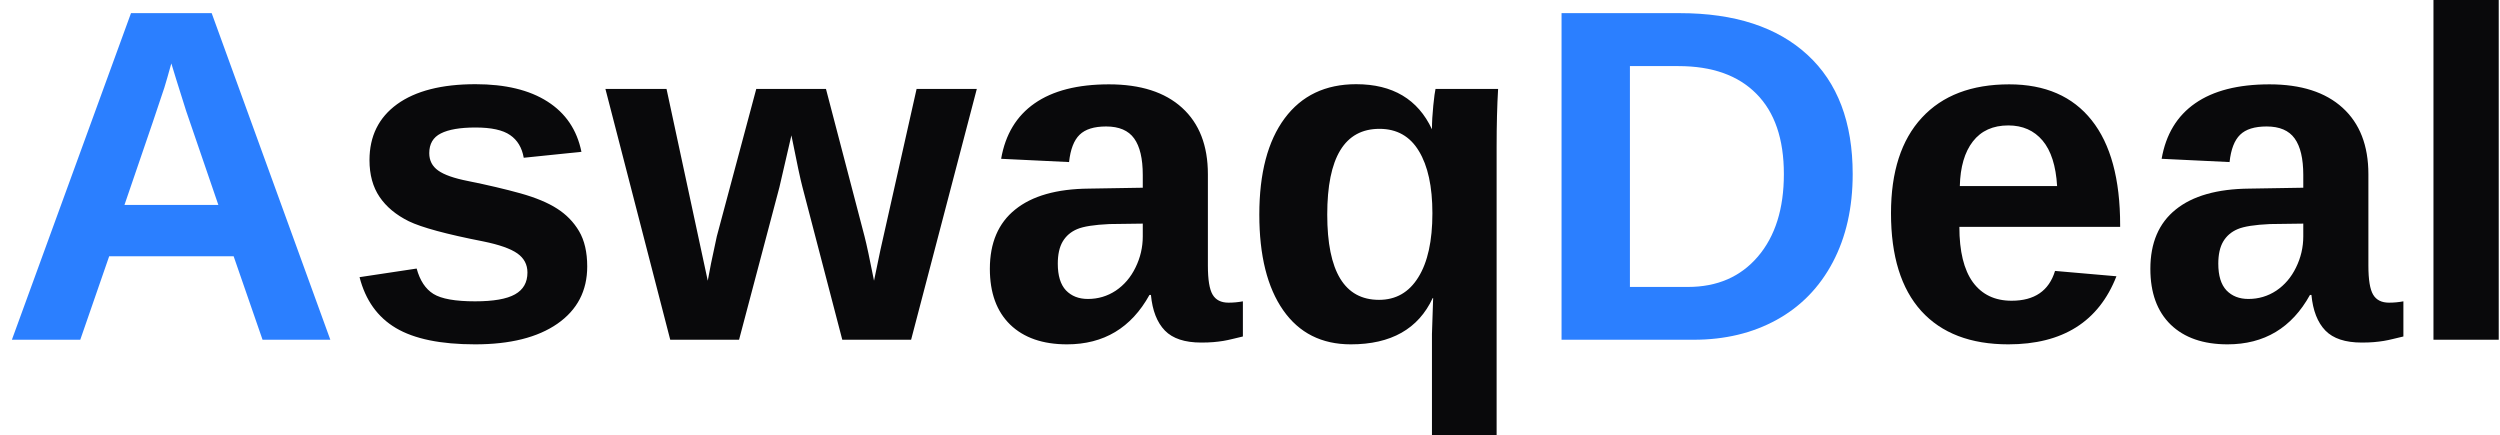
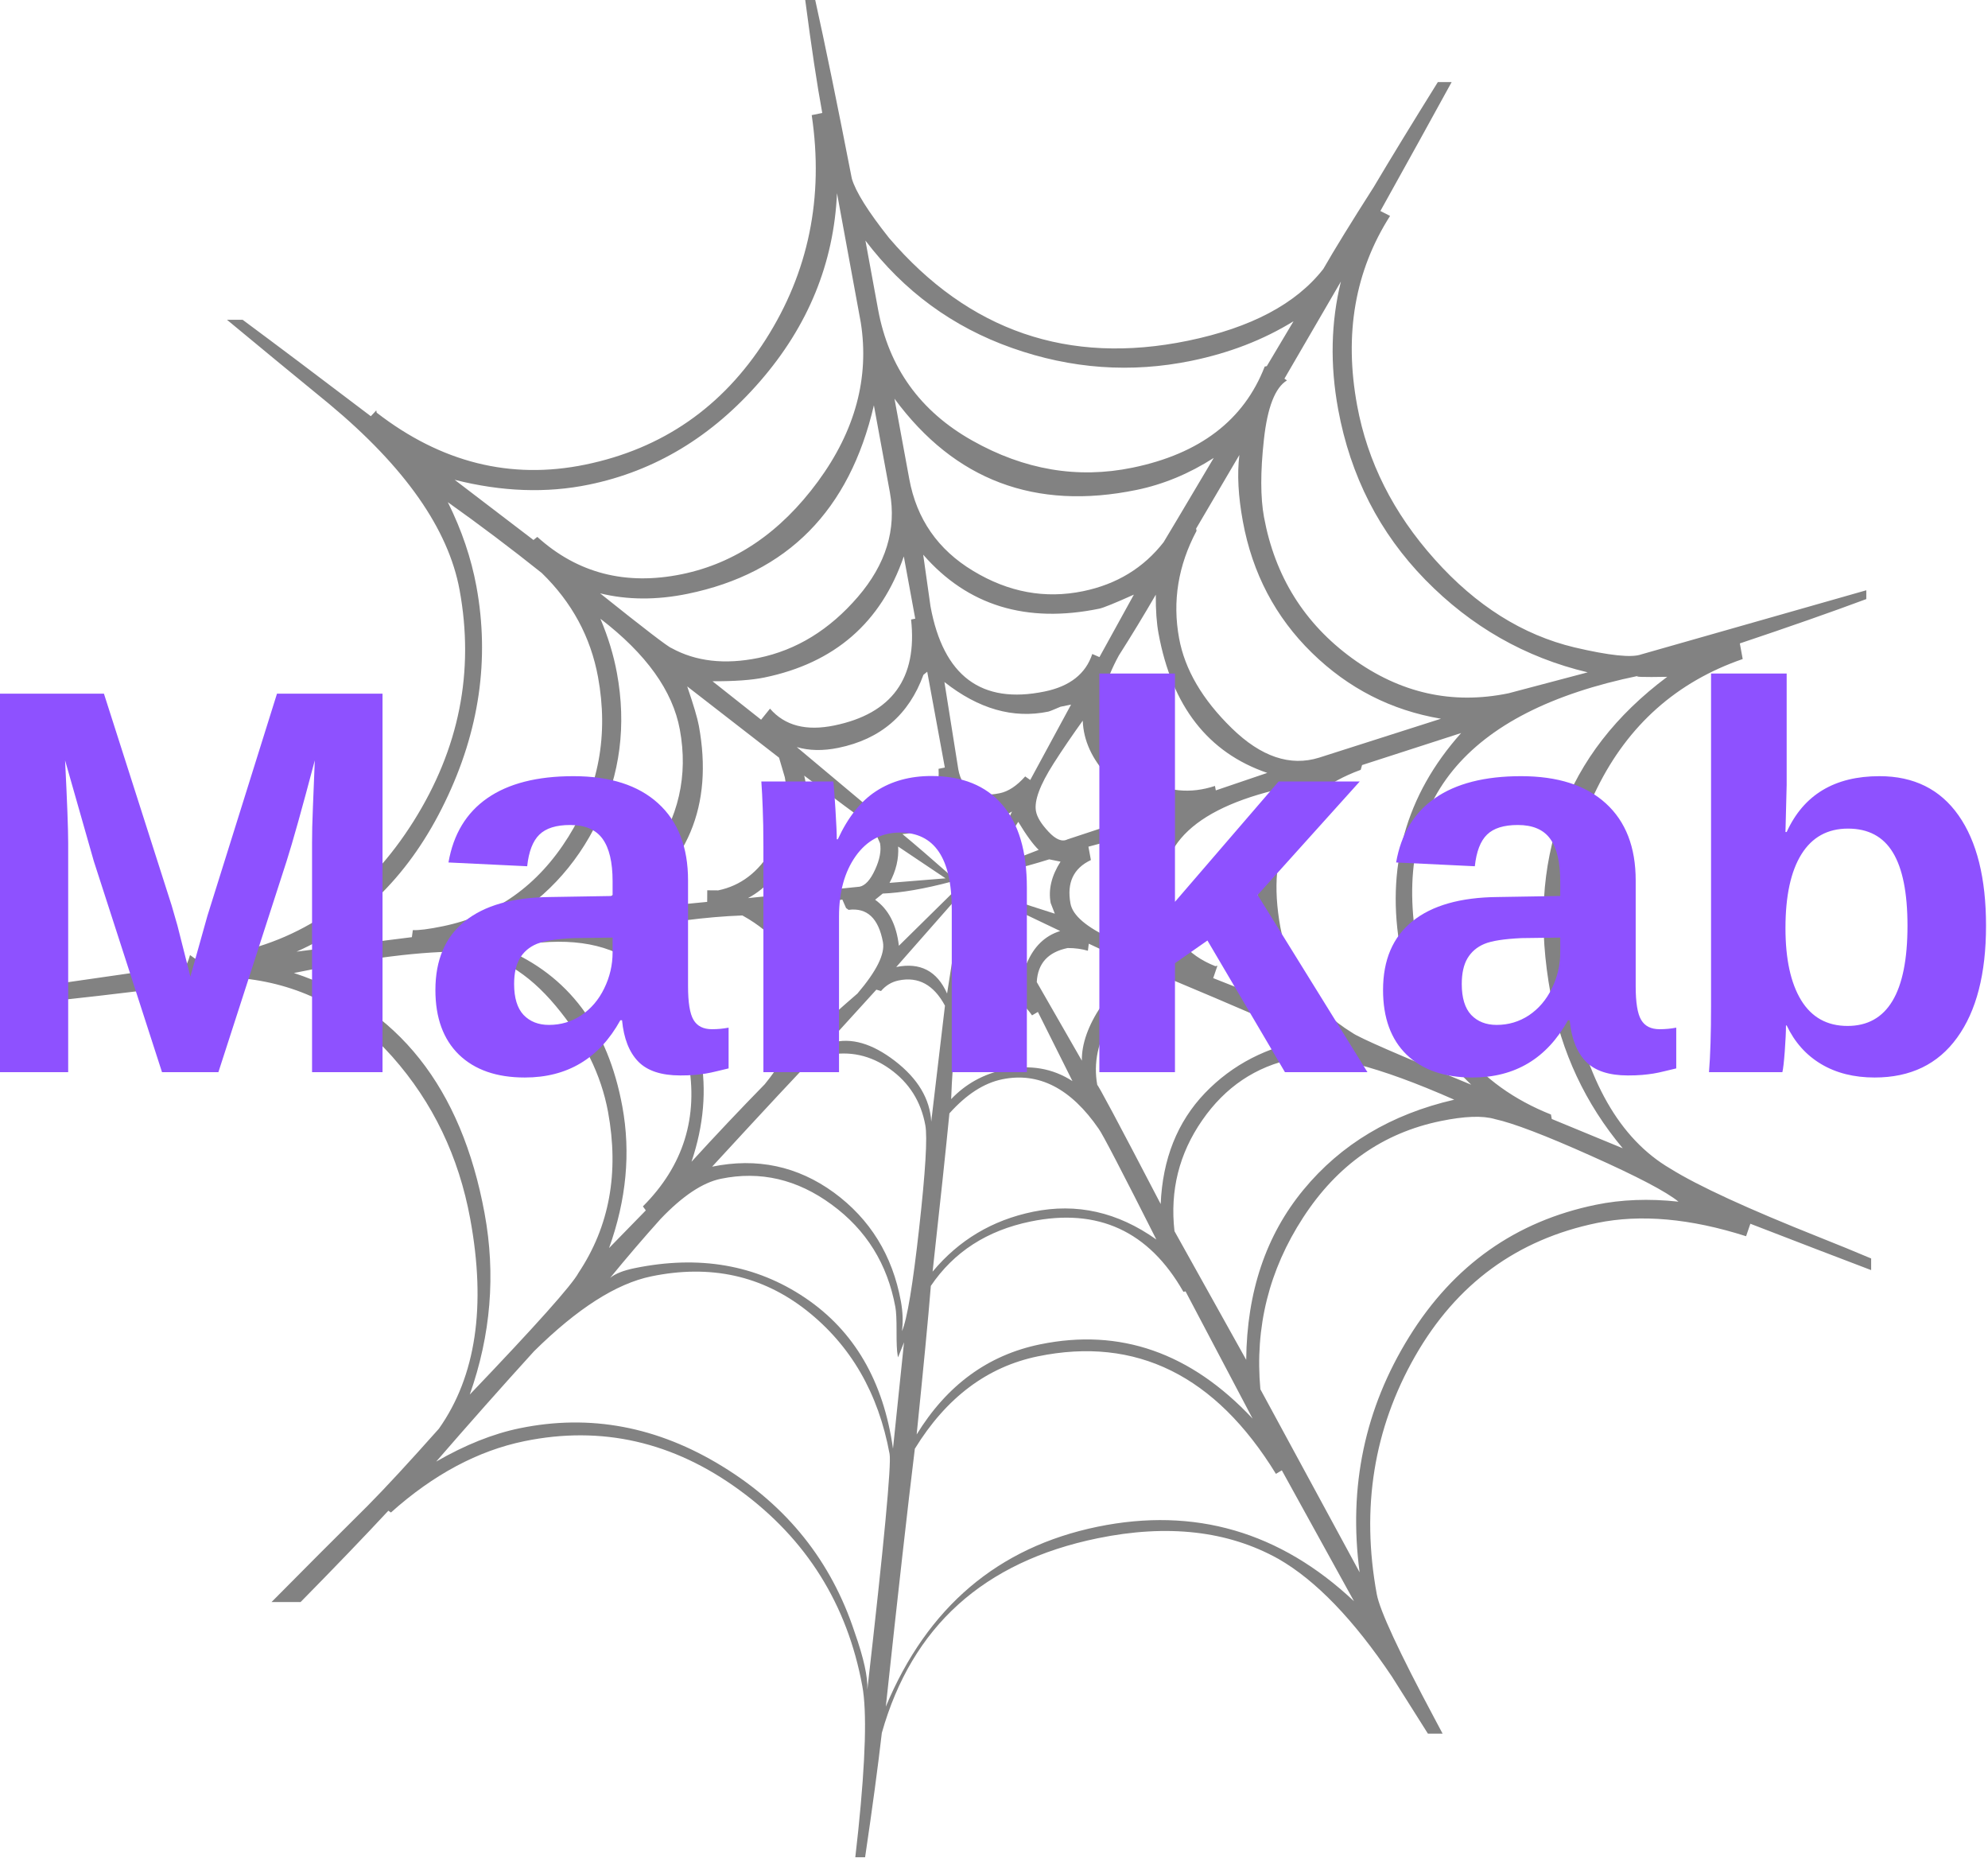
- <svg xmlns="http://www.w3.org/2000/svg" width="100%" height="100%" viewBox="0 0 3335 579" version="1.1" xml:space="preserve" style="fill-rule:evenodd;clip-rule:evenodd;stroke-linejoin:round;stroke-miterlimit:2;">
-   <g transform="matrix(1,0,0,1,-1030.7,-608.104)">
-     <g transform="matrix(1,0,0,1,0,2726)">
-       <g transform="matrix(12.6627,0,0,12.6627,-16230.3,-14583.5)">
-         <text x="1363.14px" y="1020.23px" style="font-family:'Arial-BoldMT', 'Arial', sans-serif;font-weight:700;font-size:50px;fill:rgb(43,127,255);">A</text>
-         <text x="1399.25px" y="1020.23px" style="font-family:'Arial-BoldMT', 'Arial', sans-serif;font-weight:700;font-size:50px;fill:rgb(9,9,11);">swaq</text>
-         <text x="1524.3px" y="1020.23px" style="font-family:'Arial-BoldMT', 'Arial', sans-serif;font-weight:700;font-size:50px;fill:rgb(43,127,255);">D</text>
-         <g transform="matrix(50,0,0,50,1629.91,1020.23)">
+ <svg xmlns="http://www.w3.org/2000/svg" width="100%" height="100%" viewBox="0 0 2729 2549" version="1.1" xml:space="preserve" style="fill-rule:evenodd;clip-rule:evenodd;stroke-linejoin:round;stroke-miterlimit:2;">
+   <g transform="matrix(1,0,0,1,-2837.84,-64.4196)">
+     <g transform="matrix(1.32099,0,0,0.894205,5739,292.405)">
+       <g transform="matrix(7.09418,0,0,11.0777,-2181.37,-336.247)">
+         <path d="M264.436,178.768C253.954,174.821 246.664,171.656 242.573,169.243C235.153,165.131 230.256,157.015 227.895,144.88C225.938,134.798 227.249,125.344 231.839,116.569C236.424,107.772 243.545,101.795 253.184,98.647L252.764,96.483C260.006,94.186 266.182,92.14 271.289,90.34L271.289,89.12L238.323,98.004C236.922,98.492 233.659,98.167 228.531,97.031C220.927,95.305 214.103,91.238 208.059,84.827C202.006,78.435 198.224,71.322 196.703,63.501C194.778,53.615 196.389,44.881 201.529,37.254L200.112,36.571C204.177,29.66 207.656,23.709 210.55,18.709L208.529,18.709C204.724,24.485 201.599,29.326 199.149,33.232C195.83,38.148 193.365,41.94 191.751,44.603C187.768,49.429 181.162,52.749 171.901,54.551C154.414,57.953 139.816,53.208 128.138,40.306C125.071,36.648 123.249,33.898 122.686,32.078C120.587,21.872 118.797,13.625 117.325,7.338L115.862,7.338C116.764,13.872 117.596,19.089 118.357,22.991L116.811,23.288C118.601,34.692 116.355,45.068 110.055,54.402C103.753,63.735 94.944,69.513 83.633,71.712C72.727,73.833 62.545,71.431 53.088,64.514L53.026,64.202L52.229,65.005C44.684,59.585 38.423,55.13 33.45,51.643L31.158,51.643C36.115,55.534 41.105,59.418 46.126,63.305C57.218,72.038 63.588,80.633 65.228,89.064C67.426,100.379 65.176,111.06 58.492,121.121C51.801,131.177 42.894,137.291 31.779,139.449C30.139,139.771 28.366,140 26.476,140.155L25.744,139.659C25.473,140.561 25.254,141.039 25.05,141.08L0,144.49L0,146.58C8.981,145.704 16.463,144.889 22.444,144.142L33.736,142.917C42.243,143.814 49.46,147.436 55.386,153.751C61.306,160.074 65.109,167.561 66.788,176.204C69.15,188.338 67.619,198.028 62.2,205.283C57.776,209.99 54.301,213.54 51.777,215.948C47.022,220.415 42.318,224.863 37.682,229.301L41.94,229.301C47.012,224.425 51.298,220.207 54.798,216.645L55.172,216.896C61.401,211.625 67.922,208.336 74.71,207.014C86.017,204.817 96.551,207.077 106.3,213.839C116.052,220.594 122.026,229.629 124.224,240.942C124.905,244.44 124.704,251.103 123.633,260.915L123.196,264.663L124.63,264.663C125.708,257.769 126.525,252.026 127.081,247.432C131.478,232.699 142.015,223.708 158.672,220.468C168.964,218.468 177.794,219.429 185.175,223.322C190.665,226.299 196.214,231.752 201.804,239.634C203.576,242.28 205.333,244.913 207.073,247.532L209.224,247.532L208.062,245.464C202.847,236.229 200.025,230.474 199.584,228.216C197.263,216.277 199.138,205.29 205.188,195.254C211.243,185.222 220.133,179.056 231.858,176.776C238.232,175.536 245.516,176.151 253.68,178.616L254.307,176.887C261.307,179.448 267.205,181.589 272,183.311L272,181.698C269.68,180.768 267.156,179.792 264.436,178.768ZM237.936,100.965C237.116,101.124 238.514,101.175 242.126,101.112C227.111,111.716 221.422,126.391 225.057,145.096C226.621,153.136 230.138,160.245 235.612,166.43L225.216,162.372L225.098,161.754C214.267,157.669 207.755,149.966 205.552,138.65C201.632,118.48 212.428,105.924 237.936,100.965ZM89.072,160.652C86.956,149.756 81.156,142.442 71.672,138.731C87.078,135.53 96.084,140.72 98.722,154.294C100.243,162.117 98.037,168.843 92.083,174.482L92.511,175.036L87.126,180.256C89.667,173.565 90.312,167.029 89.072,160.652ZM88.28,100.595C87.801,98.121 86.997,95.612 85.857,93.062C92.579,97.939 96.454,103.063 97.494,108.418C98.734,114.786 97.324,120.669 93.233,126.054C89.159,131.439 83.937,134.223 77.563,134.392L77.374,135.065L70.775,135.713C77.363,132.288 82.289,127.38 85.524,120.985C88.759,114.595 89.681,107.792 88.28,100.595ZM179.965,79.568C181.363,86.77 184.735,92.84 190.076,97.78C195.414,102.717 201.719,105.759 208.984,106.918L191.132,112.311C186.896,113.557 182.624,112.188 178.34,108.229C174.038,104.258 171.472,100.115 170.627,95.777C169.628,90.644 170.483,85.689 173.182,80.889L173.12,80.574L179.458,70.374C179.113,73.005 179.283,76.071 179.965,79.568ZM182.629,136.05C183.514,140.595 185.308,144.402 188.048,147.499L175.621,142.857L176.242,141.14L175.933,141.2C171.79,139.66 169.322,136.828 168.523,132.717C166.923,124.488 173.111,119.007 187.101,116.287L188.343,116.044C183.01,121.575 181.111,128.246 182.629,136.05ZM116.855,143.719C115.974,139.194 113.937,135.859 110.744,133.704L121.296,131.968L121.844,133.146L122.209,133.397C124.926,133.069 126.599,134.569 127.244,137.866C127.562,139.509 126.313,141.879 123.509,144.993C121.107,146.955 118.819,148.895 116.629,150.813C117.216,148.354 117.296,145.988 116.855,143.719ZM100.525,153.631C98.963,145.601 94.763,139.906 87.91,136.54L88.836,136.362C95.424,135.081 101.357,134.357 106.661,134.174C111.425,136.666 114.223,140.07 115.063,144.388C115.821,148.295 114.111,152.687 109.936,157.554C106.33,161.04 102.76,164.61 99.204,168.298C100.992,163.252 101.443,158.362 100.525,153.631ZM100.276,107.875C100.076,106.85 99.511,105.032 98.574,102.44C104.552,106.823 109.029,110.117 112.025,112.311L112.872,115.031C113.549,118.53 112.924,121.86 110.973,125.013C109.028,128.168 106.398,130.059 103.109,130.699L101.51,130.688L101.499,132.293L88.91,133.46C98.656,127.516 102.433,118.97 100.276,107.875ZM165.992,132.89C166.554,135.771 167.795,138.307 169.715,140.493L169.403,140.553C166.452,139.632 163.575,138.602 160.788,137.429C157.055,135.805 155.034,134.169 154.716,132.526C154.154,129.637 155.154,127.637 157.705,126.497C157.666,126.288 157.606,125.994 157.524,125.564L157.343,124.645L168.332,121.86C165.97,125.087 165.192,128.77 165.992,132.89ZM142.322,131.414L153.209,136.33C150.977,136.985 149.354,138.477 148.319,140.804L142.322,131.414ZM147.683,144.138C145.671,143.672 144.047,143.555 142.807,143.799C140.963,144.153 139.513,144.977 138.485,146.252C139.003,140.172 139.258,134.881 139.243,130.409L140.298,129.235L147.561,143.508L147.683,144.138ZM151.812,132.442L152.421,133.929C147.653,132.502 144.128,131.382 141.829,130.532L140.542,128.864C143.677,128.471 147.358,127.653 151.597,126.399L153.26,126.717C151.932,128.683 151.453,130.588 151.812,132.442ZM142.588,127.828L147.065,121.205C148.278,123.104 149.294,124.395 150.062,125.087L142.588,127.828ZM151.499,122.572C150.434,121.497 149.82,120.554 149.66,119.724C149.38,118.289 150.24,116.096 152.227,113.145C153.552,111.172 154.988,109.195 156.513,107.185C156.62,109.943 157.871,112.521 160.258,114.939C162.65,117.368 165.181,118.844 167.854,119.391L154.265,123.637C153.488,124.012 152.556,123.652 151.499,122.572ZM148.821,115.406L148.082,114.91C146.843,116.229 145.605,116.993 144.373,117.234C140.871,117.916 138.847,116.819 138.285,113.932L136.249,101.83C141.249,105.56 146.316,106.934 151.458,105.934C151.663,105.893 152.261,105.662 153.255,105.257C153.874,105.139 154.384,105.037 154.802,104.958L154.803,104.958L148.821,115.406ZM139.939,127.38C140.235,126.685 140.02,123.955 139.306,119.181C141.23,120.303 143.226,120.66 145.276,120.259L146.146,119.775C144.324,123.546 142.929,126.275 141.966,127.95L138.817,129.846L138.386,129.283L138.999,129.165L137.71,129.099C134.39,126.334 131.85,124.26 130.097,122.896C133.264,122.71 135.742,121.16 137.52,118.243C138.736,122.28 139.539,125.329 139.939,127.38ZM136.415,129.03L128.209,129.66C129.165,127.993 129.586,126.301 129.472,124.625L136.415,129.03ZM137.16,129.522L138.266,130.277L129.579,138.373C129.227,135.445 128.065,133.323 126.1,131.996L127.213,131.141C129.975,131.033 133.278,130.492 137.16,129.522ZM139,130.773L136.641,144.992C135.18,141.869 132.704,140.638 129.191,141.319L139,130.773ZM137.904,150.679C138.248,147.518 139.758,145.679 142.433,145.157C145.109,144.639 147.326,145.598 149.083,148.017L149.942,147.539L155.008,157.126C152.097,155.342 148.793,154.809 145.084,155.53C142.007,156.129 139.393,157.487 137.236,159.621C137.341,156.83 137.559,153.85 137.904,150.679ZM149.777,143.405C149.922,140.818 151.418,139.25 154.307,138.686C155.38,138.686 156.365,138.812 157.268,139.064L157.396,138.086L165.452,141.642C163.226,142.292 161.15,143.968 159.228,146.697C157.304,149.424 156.354,151.953 156.38,154.29L149.777,143.405ZM165.443,115.221C162.093,113.423 160.089,110.764 159.407,107.267C158.927,104.787 159.726,101.755 161.802,98.152C163.627,95.444 165.434,92.631 167.213,89.731C167.194,91.869 167.332,93.657 167.613,95.1C169.573,105.182 174.879,111.626 183.542,114.422L176.004,116.845L175.881,116.229C172.262,117.361 168.783,117.026 165.443,115.221ZM158.959,98.378L157.908,97.948C156.954,100.689 154.625,102.43 150.921,103.147C141.664,104.95 136.09,101.009 134.211,91.344L133.141,84.189C139.636,91.241 148.242,93.747 158.942,91.667C159.551,91.545 161.243,90.894 164.004,89.721L158.959,98.378ZM133.177,100.833L133.731,100.406L136.312,113.68L135.39,113.858C135.614,117.229 134.084,119.232 130.794,119.872C129.354,120.153 127.911,119.906 126.482,119.109L125.979,119.846L114.624,110.845C116.426,111.348 118.461,111.39 120.723,110.949C126.901,109.751 131.048,106.371 133.177,100.833ZM115.71,114.8C120.176,117.977 123.512,120.329 125.734,121.819L126.819,124.166C127.019,125.199 126.78,126.417 126.092,127.831C125.406,129.25 124.653,130.029 123.832,130.189L107.48,131.771C110.203,130.389 112.449,127.98 114.243,124.542C116.03,121.096 116.512,117.843 115.71,114.8ZM126.282,144.454L126.962,144.645C127.662,143.869 128.524,143.374 129.553,143.177C132.432,142.615 134.686,143.779 136.33,146.67L134.319,162.74C134.135,159.585 132.356,156.778 129.005,154.334C125.647,151.892 122.547,151.048 119.709,151.818L119.085,151.936L126.282,144.454ZM136.981,161.594C139.465,158.969 142.033,157.396 144.712,156.875C150.066,155.835 154.781,158.133 158.859,163.746C159.432,164.483 162.238,169.601 167.295,179.073C161.627,175.261 155.616,173.985 149.239,175.224C143.272,176.382 138.365,179.15 134.519,183.523C135.639,173.919 136.464,166.615 136.981,161.594ZM158.646,157.691C158.048,154.617 158.731,151.548 160.706,148.486C162.678,145.443 165.202,143.613 168.283,143.014C168.942,143.106 169.377,143.117 169.574,143.079C178.603,146.653 185.329,149.419 189.757,151.333C183.543,152.321 178.421,154.827 174.395,158.798C170.367,162.788 168.21,167.909 167.929,174.154C161.662,162.768 158.568,157.291 158.646,157.691ZM168.357,82.458C165.421,86.022 161.487,88.291 156.545,89.25C150.993,90.331 145.633,89.397 140.461,86.437C135.297,83.499 132.178,79.246 131.101,73.694L128.935,62.576C137.756,73.893 149.578,78.098 164.389,75.218C168.301,74.455 172.071,72.986 175.701,70.783C170.971,78.324 168.523,82.222 168.357,82.458ZM130.301,84.425L131.977,93.054L131.367,93.173C132.31,101.319 128.556,106.211 120.118,107.852C116.003,108.653 112.875,107.887 110.702,105.521L109.396,107.053L102.277,101.724C105.484,101.735 108.012,101.569 109.864,101.209C120.151,99.207 126.973,93.605 130.301,84.425ZM123.555,90.053C119.413,94.598 114.577,97.41 109.019,98.491C104.085,99.449 99.818,98.983 96.261,97.122C95.813,96.996 92.326,94.473 85.815,89.546C89.842,90.475 94.111,90.489 98.646,89.608C113.25,86.766 122.343,78.064 125.918,63.492L128.258,75.533C129.257,80.669 127.685,85.516 123.555,90.053ZM94.67,176.228C97.89,173.034 100.839,171.174 103.513,170.655C109.276,169.535 114.69,170.723 119.742,174.237C124.798,177.735 127.907,182.462 129.066,188.434C129.188,189.05 129.244,190.159 129.239,191.76C129.232,193.373 129.276,194.481 129.398,195.104L129.459,195.401L130.335,193.308L128.717,208.039C127.322,198.697 123.036,191.738 115.852,187.154C108.661,182.574 100.337,181.202 90.866,183.041C89.222,183.359 88.023,183.811 87.281,184.389C89.725,181.564 92.183,178.848 94.67,176.228ZM130.033,191.77C130.209,190.452 130.154,189.077 129.872,187.627C128.637,181.266 125.364,176.243 120.063,172.566C114.755,168.91 108.804,167.703 102.222,168.98C110.411,160.568 115.222,155.682 116.672,154.32L119.083,153.537C122.369,152.902 125.43,153.537 128.258,155.441C131.086,157.352 132.814,159.939 133.454,163.239C133.777,164.886 133.475,169.646 132.548,177.51C131.62,185.365 130.789,190.132 130.033,191.77ZM134.262,185.496C137.623,180.799 142.481,177.82 148.863,176.579C158.738,174.657 166.203,177.908 171.259,186.32L171.57,186.258L181.396,203.891C172.355,194.752 161.981,191.317 150.256,193.599C142.634,195.078 136.62,199.249 132.183,206.086C133.166,196.922 133.877,190.061 134.262,185.496ZM180.456,195.741L169.95,177.914C169.274,172.291 170.627,167.172 174.004,162.562C177.373,157.951 181.845,155.105 187.403,154.024C191.92,153.143 199.773,155.043 210.929,159.699C201.704,161.707 194.347,165.867 188.851,172.172C183.351,178.473 180.553,186.328 180.456,195.741ZM195.993,150.432C190.209,147.078 186.707,142.206 185.467,135.828C183.307,124.714 187.23,117.454 197.229,113.998L197.428,113.337L211.94,108.899C203.792,117.533 200.84,127.616 203.079,139.131C204.518,146.539 207.965,152.715 213.415,157.624C202.775,153.5 196.977,151.11 195.993,150.432ZM194.328,46.343C192.867,51.964 192.723,57.868 193.924,64.042C195.725,73.301 199.98,81.17 206.686,87.662C213.399,94.151 221.315,98.431 230.479,100.49L218.87,103.394C210.644,104.993 203.022,103.382 195.991,98.554C188.97,93.721 184.663,87.192 183.061,78.969C182.541,76.286 182.526,72.709 183.05,68.229C183.569,63.759 184.698,61.029 186.423,60.047L186.056,59.801L194.328,46.343ZM146.156,55.55C154.836,58.453 163.59,59.044 172.444,57.323C178.003,56.242 182.972,54.422 187.387,51.848L183.474,58.065L183.167,58.125C180.123,65.55 173.672,70.214 163.793,72.135C155.761,73.697 147.939,72.442 140.316,68.37C132.69,64.309 128.099,58.254 126.536,50.232L124.678,40.668C130.313,47.692 137.47,52.649 146.156,55.55ZM84.17,74.483C93.841,72.605 102.205,67.842 109.252,60.16C116.295,52.49 120.053,43.798 120.515,34.101L123.998,52.018C125.272,59.661 123.188,67.007 117.722,74.05C112.248,81.09 105.615,85.37 97.797,86.891C89.564,88.489 82.501,86.765 76.616,81.724L76.053,82.154L64.507,73.814C71.441,75.475 78.003,75.685 84.17,74.483ZM63.092,118.454C68.126,108.633 69.653,98.664 67.696,88.587C66.933,84.679 65.545,80.784 63.507,76.914C68.169,80.049 72.755,83.319 77.267,86.725C81.676,90.775 84.426,95.579 85.508,101.134C87.065,109.15 85.621,116.542 81.165,123.282C76.712,130.025 70.582,134.152 62.76,135.673C60.707,136.073 59.236,136.247 58.381,136.202L58.244,137.182L41.344,139.189C50.818,135.214 58.067,128.302 63.092,118.454ZM68.895,175.461C65.493,157.983 56.182,146.877 40.958,142.147C51.647,140.067 59.997,139.078 66.004,139.194C70.764,139.557 75.212,142.054 79.32,146.713C83.422,151.351 85.972,156.242 86.976,161.386C88.615,169.826 87.183,177.248 82.659,183.675C81.707,185.366 76.393,190.987 66.722,200.556C69.817,192.262 70.534,183.904 68.895,175.461ZM124.96,241.447C125.047,239.717 124.434,237.052 123.095,233.476C119.685,223.671 113.241,216.015 103.728,210.503C94.22,204.975 84.329,203.218 74.038,205.222C70.13,205.98 66.052,207.525 61.802,209.841C66.563,204.648 71.329,199.551 76.128,194.56C82.455,188.649 88.181,185.173 93.33,184.173C101.961,182.492 109.536,184.059 116.031,188.881C122.518,193.716 126.575,200.339 128.219,208.781C128.494,210.223 127.413,221.107 124.96,241.447ZM196.249,229.188C185.409,219.548 172.885,216.107 158.687,218.864C144.081,221.707 133.739,230.017 127.665,243.793C129.472,227.863 130.896,215.942 131.917,208.061C136.521,200.971 142.525,196.704 149.938,195.259C164.33,192.461 175.955,197.895 184.811,211.541L185.674,211.051L196.249,229.188ZM231.686,174.256C219.96,176.531 210.844,182.62 204.342,192.534C197.831,202.446 195.405,213.328 197.069,225.18L182.533,199.819C181.708,191.223 183.798,183.29 188.797,176.024C193.792,168.751 200.498,164.299 208.933,162.661C212.435,161.979 215.085,161.882 216.896,162.39C219.564,162.942 224.265,164.633 231.012,167.495C237.756,170.344 242.013,172.456 243.777,173.827C239.42,173.382 235.394,173.534 231.686,174.256Z" style="fill-opacity:0.49;fill-rule:nonzero;" />
+       </g>
+     </g>
+     <g transform="matrix(1.32099,0,0,0.894205,5739,292.405)">
+       <g transform="matrix(11.43,0,0,16.8852,-15806.3,-19892.5)">
+         <g transform="matrix(50,0,0,50,1373.35,1260.46)">
                </g>
-         <text x="1560.4px" y="1020.23px" style="font-family:'Arial-BoldMT', 'Arial', sans-serif;font-weight:700;font-size:50px;fill:rgb(9,9,11);">eal</text>
+         <text x="1187.2px" y="1260.46px" style="font-family:'Arial-BoldMT', 'Arial', sans-serif;font-weight:700;font-size:50px;fill:rgb(142,81,255);">Mankab</text>
      </g>
    </g>
  </g>
</svg>
